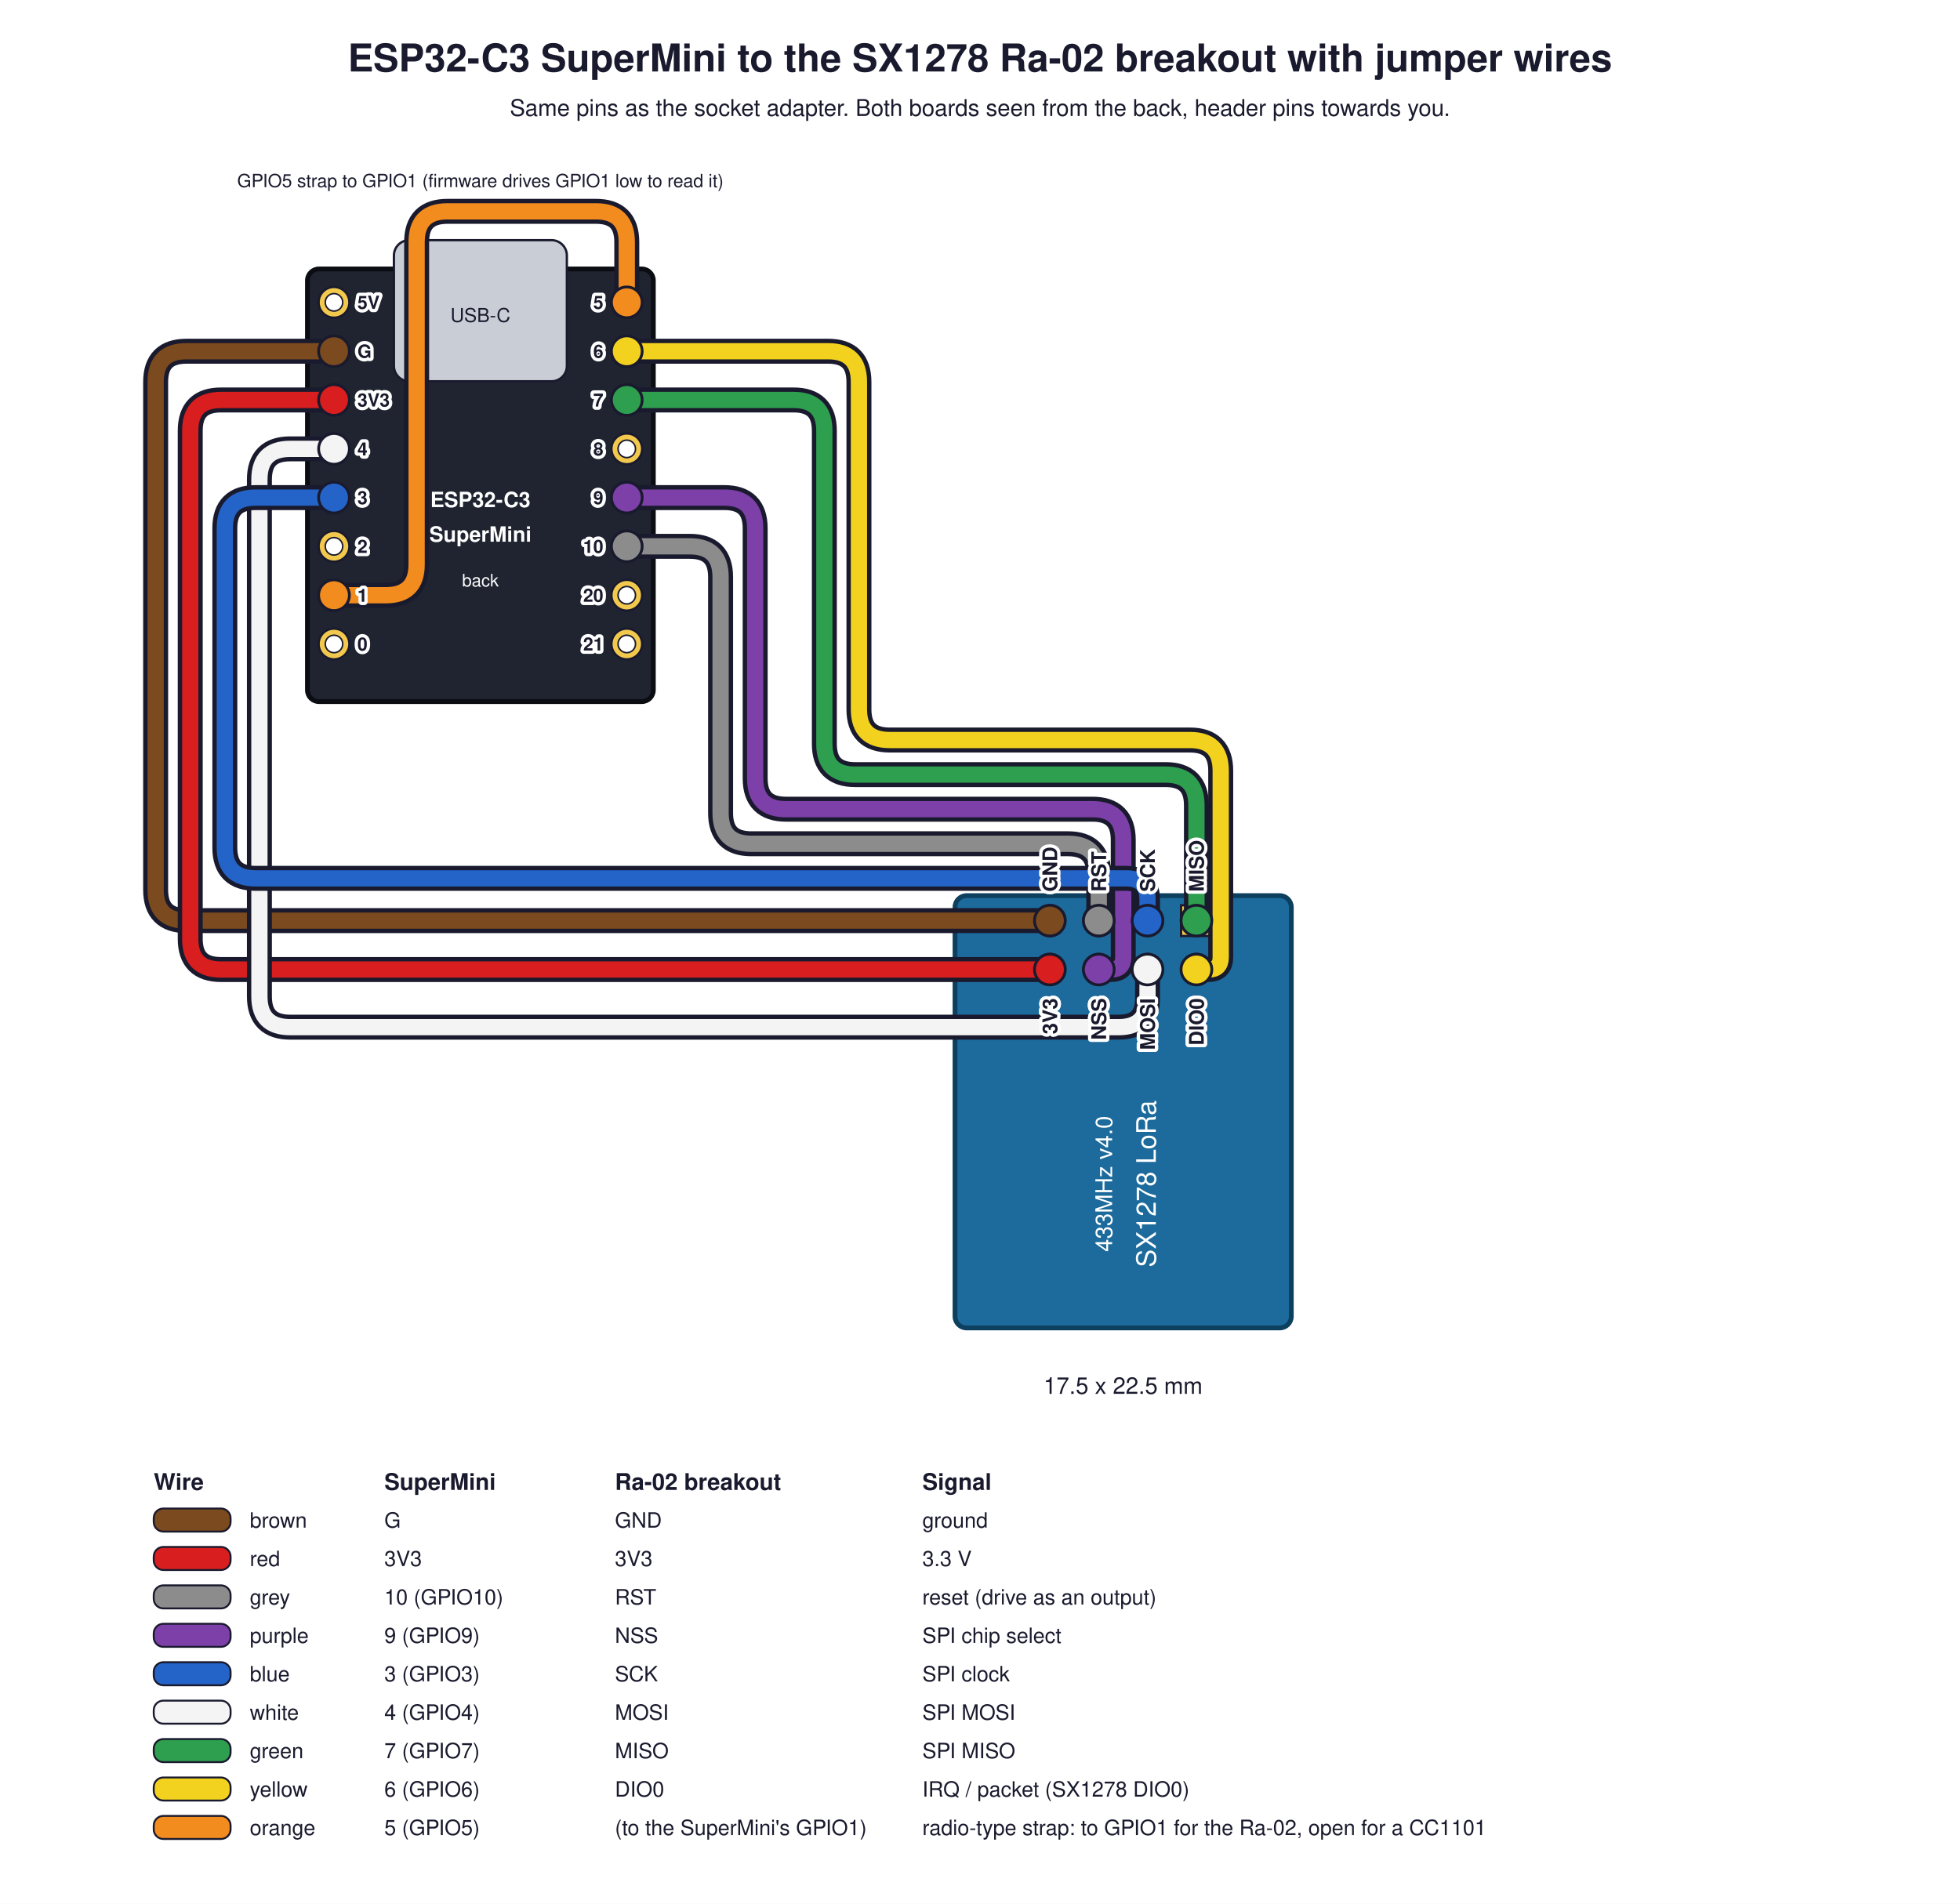
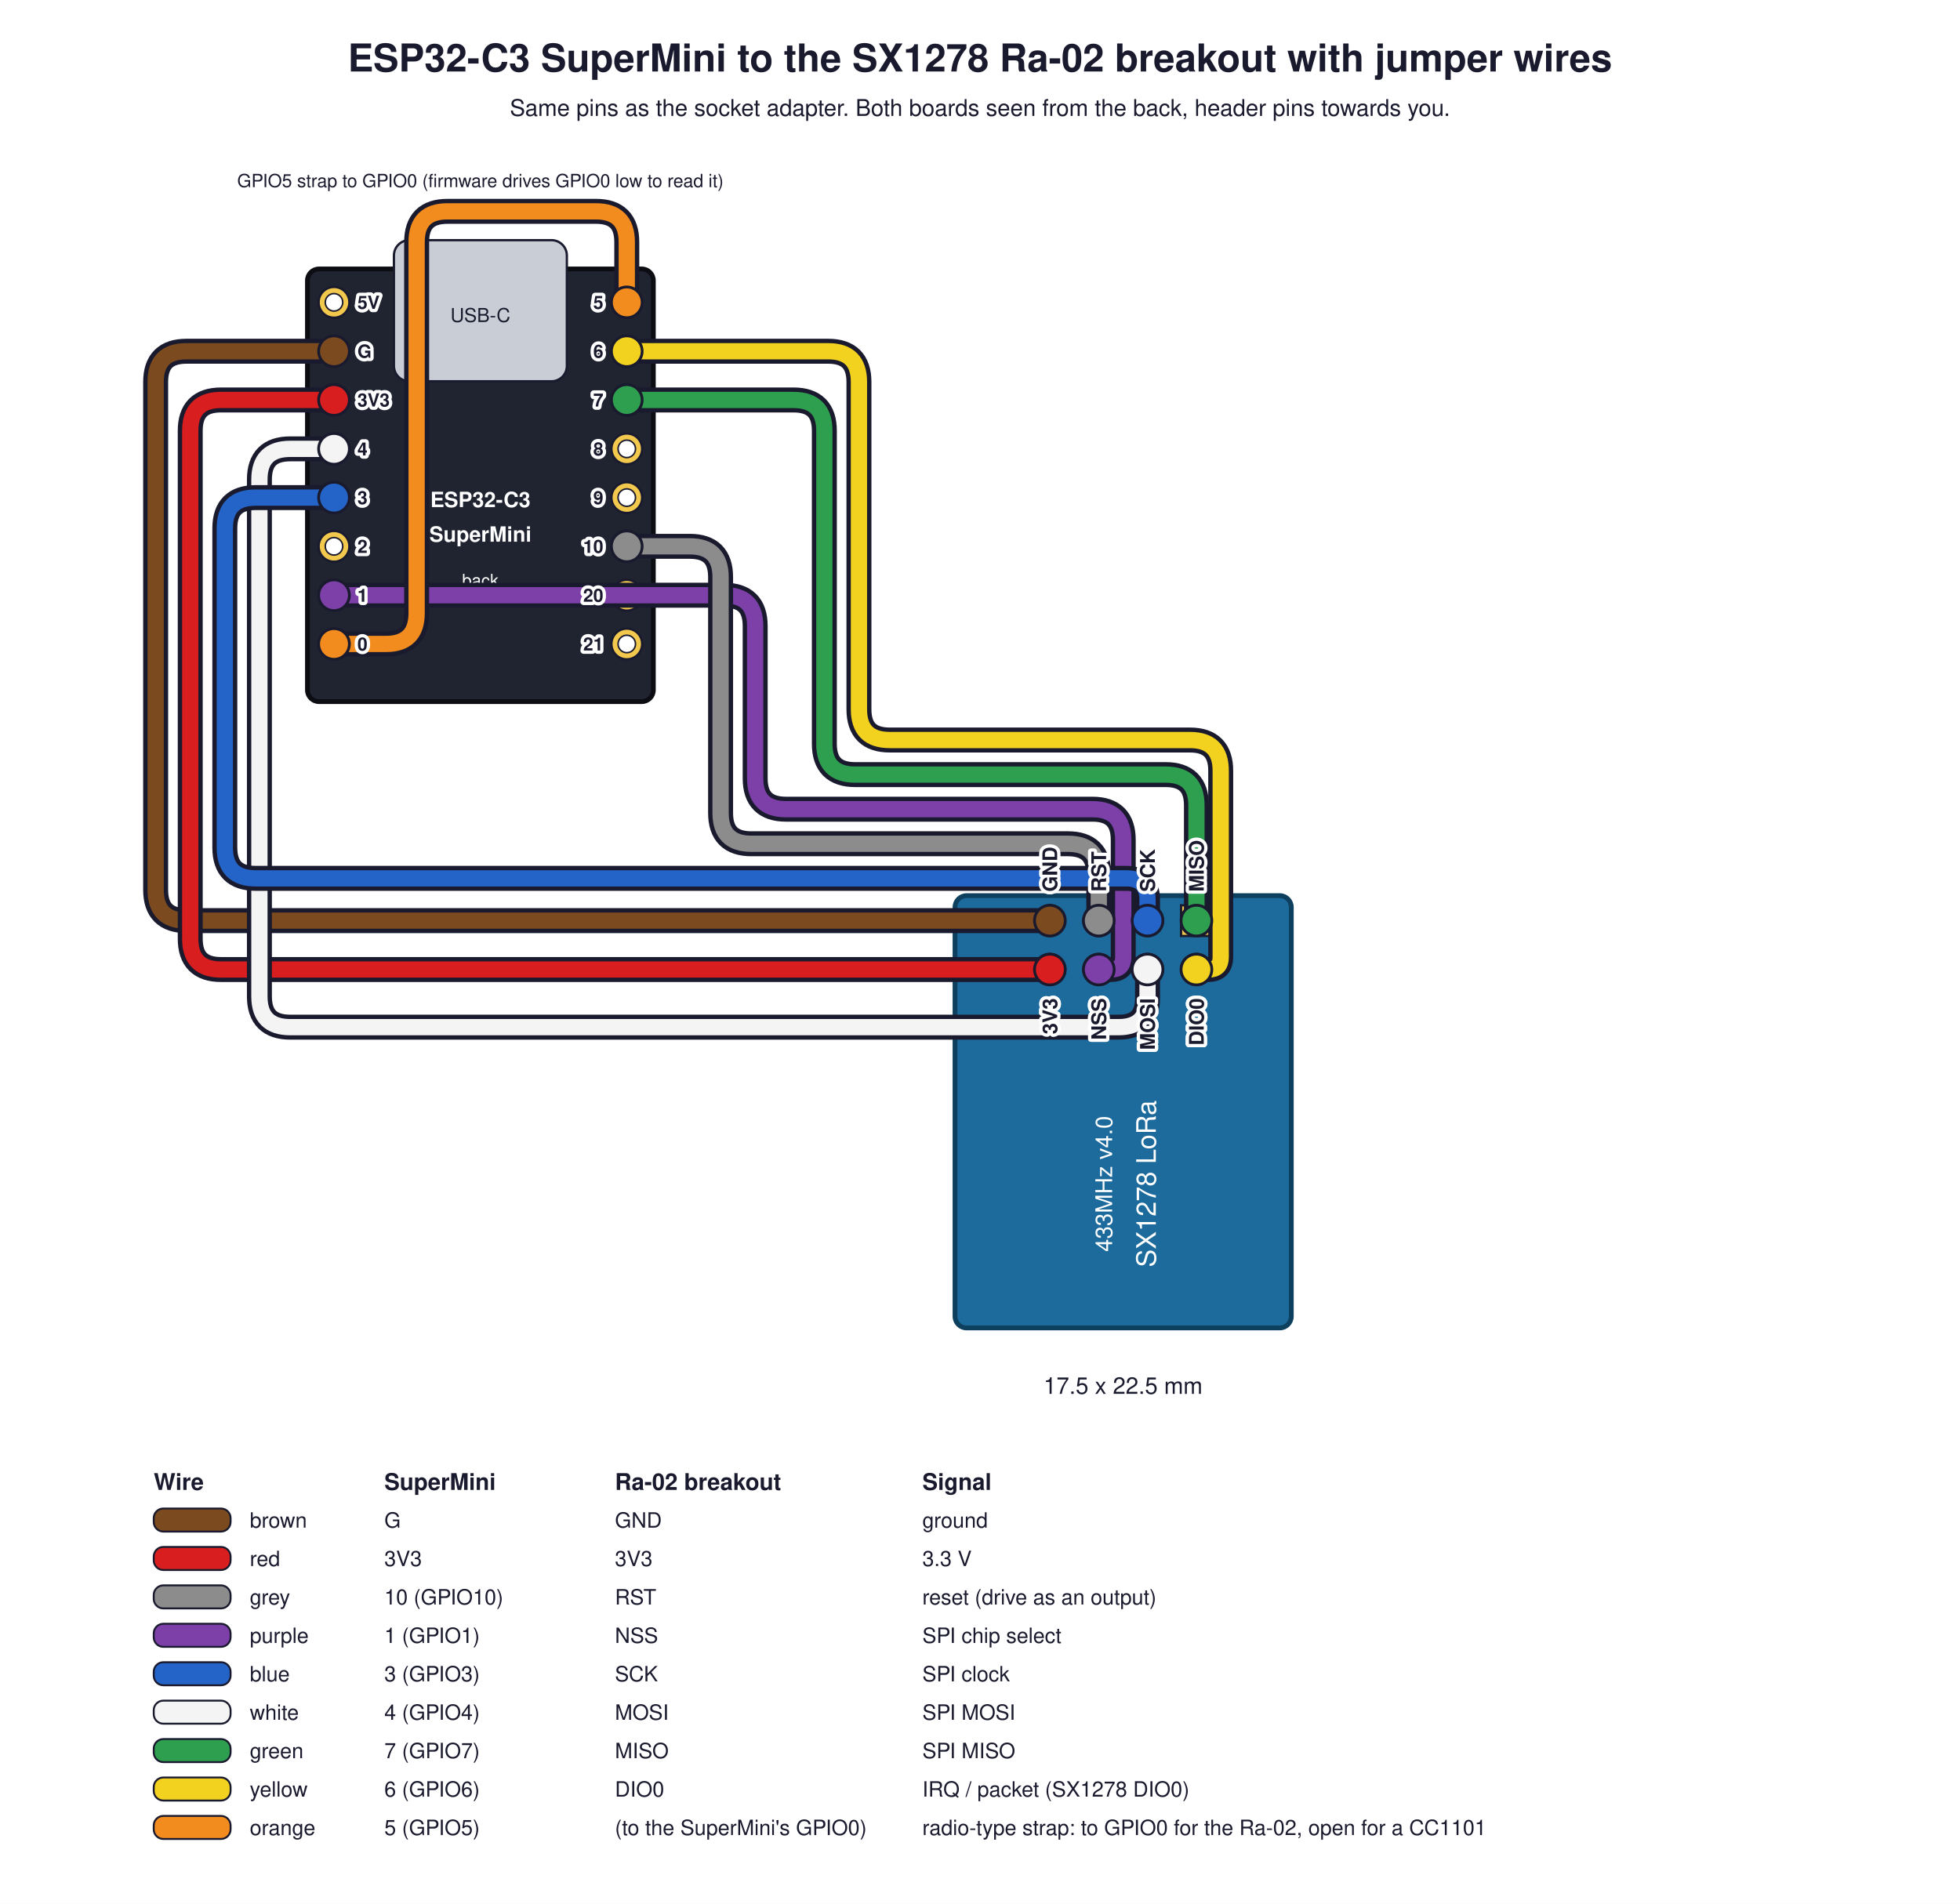
<svg xmlns="http://www.w3.org/2000/svg" width="1122" height="1090" viewBox="0 0 1122 1090">
  <rect width="100%" height="100%" fill="#ffffff" />
  <text x="561.0" y="33.0" font-size="22.0" font-family="Helvetica, Arial, sans-serif" font-weight="bold" fill="#1a1a2e" text-anchor="middle" dy="0.36em">ESP32-C3 SuperMini to the SX1278 Ra-02 breakout with jumper wires</text>
  <text x="561.0" y="61.6" font-size="13.2" font-family="Helvetica, Arial, sans-serif" fill="#1a1a2e" text-anchor="middle" dy="0.36em">Same pins as the socket adapter. Both boards seen from the back, header pins towards you.</text>
  <g transform="translate(546.7 512.8)">
    <text x="96.2" y="0.0" font-size="0.0" font-family="Helvetica, Arial, sans-serif" font-weight="bold" fill="#1a1a2e" text-anchor="middle" />
    <rect x="0.0" y="0.0" width="192.5" height="247.5" rx="6.6" fill="#1c6b9c" stroke="#0d3f5e" stroke-width="2.75" />
    <text x="96.2" y="280.5" font-size="13.2" font-family="Helvetica, Arial, sans-serif" font-weight="normal" fill="#1a1a2e" text-anchor="middle" dy="0.36em">17.5 x 22.5 mm</text>
    <text x="109.4" y="165.0" font-size="15.4" font-family="Helvetica, Arial, sans-serif" font-weight="normal" fill="#ffffff" text-anchor="middle" dy="0.36em" transform="rotate(-90 109.4 165.0)">SX1278 LoRa</text>
    <text x="85.2" y="165.0" font-size="13.2" font-family="Helvetica, Arial, sans-serif" font-weight="normal" fill="#ffffff" text-anchor="middle" dy="0.36em" transform="rotate(-90 85.2 165.0)">433MHz v4.0</text>
    <rect x="129.4" y="5.5" width="17.6" height="17.6" rx="0.0" fill="#f2c94c" stroke="#1a1a2e" stroke-width="1.32" />
    <circle cx="138.2" cy="14.3" r="5.0" fill="#ffffff" stroke="#1a1a2e" stroke-width="0.88" />
    <text x="138.2" y="14.3" font-size="8.2" font-family="Helvetica, Arial, sans-serif" font-weight="bold" fill="#1a1a2e" text-anchor="middle" dy="0.36em">1</text>
    <text x="138.2" y="-2.2" font-size="11.6" font-family="Helvetica, Arial, sans-serif" font-weight="bold" fill="#1a1a2e" text-anchor="start" dy="0.36em" transform="rotate(-90 138.2 -2.2)" stroke="#ffffff" stroke-width="3.8" paint-order="stroke" stroke-linejoin="round">MISO</text>
    <circle cx="138.2" cy="42.2" r="8.8" fill="#f2c94c" stroke="#1a1a2e" stroke-width="1.32" />
    <circle cx="138.2" cy="42.2" r="5.0" fill="#ffffff" stroke="#1a1a2e" stroke-width="0.88" />
    <text x="138.2" y="42.2" font-size="8.2" font-family="Helvetica, Arial, sans-serif" font-weight="bold" fill="#1a1a2e" text-anchor="middle" dy="0.36em">2</text>
    <text x="138.2" y="58.7" font-size="11.6" font-family="Helvetica, Arial, sans-serif" font-weight="bold" fill="#1a1a2e" text-anchor="end" dy="0.36em" transform="rotate(-90 138.2 58.7)" stroke="#ffffff" stroke-width="3.8" paint-order="stroke" stroke-linejoin="round">DIO0</text>
    <circle cx="110.2" cy="14.3" r="8.8" fill="#f2c94c" stroke="#1a1a2e" stroke-width="1.32" />
    <circle cx="110.2" cy="14.3" r="5.0" fill="#ffffff" stroke="#1a1a2e" stroke-width="0.88" />
    <text x="110.2" y="14.3" font-size="8.2" font-family="Helvetica, Arial, sans-serif" font-weight="bold" fill="#1a1a2e" text-anchor="middle" dy="0.36em">3</text>
    <text x="110.2" y="-2.2" font-size="11.6" font-family="Helvetica, Arial, sans-serif" font-weight="bold" fill="#1a1a2e" text-anchor="start" dy="0.36em" transform="rotate(-90 110.2 -2.2)" stroke="#ffffff" stroke-width="3.8" paint-order="stroke" stroke-linejoin="round">SCK</text>
    <circle cx="110.2" cy="42.2" r="8.8" fill="#f2c94c" stroke="#1a1a2e" stroke-width="1.32" />
    <circle cx="110.2" cy="42.2" r="5.0" fill="#ffffff" stroke="#1a1a2e" stroke-width="0.88" />
    <text x="110.2" y="42.2" font-size="8.2" font-family="Helvetica, Arial, sans-serif" font-weight="bold" fill="#1a1a2e" text-anchor="middle" dy="0.36em">4</text>
    <text x="110.2" y="58.7" font-size="11.6" font-family="Helvetica, Arial, sans-serif" font-weight="bold" fill="#1a1a2e" text-anchor="end" dy="0.36em" transform="rotate(-90 110.2 58.7)" stroke="#ffffff" stroke-width="3.8" paint-order="stroke" stroke-linejoin="round">MOSI</text>
    <circle cx="82.3" cy="14.3" r="8.8" fill="#f2c94c" stroke="#1a1a2e" stroke-width="1.32" />
    <circle cx="82.3" cy="14.3" r="5.0" fill="#ffffff" stroke="#1a1a2e" stroke-width="0.88" />
    <text x="82.3" y="14.3" font-size="8.2" font-family="Helvetica, Arial, sans-serif" font-weight="bold" fill="#1a1a2e" text-anchor="middle" dy="0.36em">5</text>
    <text x="82.3" y="-2.2" font-size="11.6" font-family="Helvetica, Arial, sans-serif" font-weight="bold" fill="#1a1a2e" text-anchor="start" dy="0.36em" transform="rotate(-90 82.3 -2.2)" stroke="#ffffff" stroke-width="3.8" paint-order="stroke" stroke-linejoin="round">RST</text>
    <circle cx="82.3" cy="42.2" r="8.8" fill="#f2c94c" stroke="#1a1a2e" stroke-width="1.32" />
    <circle cx="82.3" cy="42.2" r="5.0" fill="#ffffff" stroke="#1a1a2e" stroke-width="0.88" />
    <text x="82.3" y="42.2" font-size="8.2" font-family="Helvetica, Arial, sans-serif" font-weight="bold" fill="#1a1a2e" text-anchor="middle" dy="0.36em">6</text>
    <text x="82.3" y="58.7" font-size="11.6" font-family="Helvetica, Arial, sans-serif" font-weight="bold" fill="#1a1a2e" text-anchor="end" dy="0.36em" transform="rotate(-90 82.3 58.7)" stroke="#ffffff" stroke-width="3.8" paint-order="stroke" stroke-linejoin="round">NSS</text>
    <circle cx="54.3" cy="14.3" r="8.8" fill="#f2c94c" stroke="#1a1a2e" stroke-width="1.32" />
    <circle cx="54.3" cy="14.3" r="5.0" fill="#ffffff" stroke="#1a1a2e" stroke-width="0.88" />
    <text x="54.3" y="14.3" font-size="8.2" font-family="Helvetica, Arial, sans-serif" font-weight="bold" fill="#1a1a2e" text-anchor="middle" dy="0.36em">7</text>
    <text x="54.3" y="-2.2" font-size="11.6" font-family="Helvetica, Arial, sans-serif" font-weight="bold" fill="#1a1a2e" text-anchor="start" dy="0.36em" transform="rotate(-90 54.3 -2.2)" stroke="#ffffff" stroke-width="3.8" paint-order="stroke" stroke-linejoin="round">GND</text>
    <circle cx="54.3" cy="42.2" r="8.8" fill="#f2c94c" stroke="#1a1a2e" stroke-width="1.32" />
    <circle cx="54.3" cy="42.2" r="5.0" fill="#ffffff" stroke="#1a1a2e" stroke-width="0.88" />
    <text x="54.3" y="42.2" font-size="8.2" font-family="Helvetica, Arial, sans-serif" font-weight="bold" fill="#1a1a2e" text-anchor="middle" dy="0.36em">8</text>
    <text x="54.3" y="58.7" font-size="11.6" font-family="Helvetica, Arial, sans-serif" font-weight="bold" fill="#1a1a2e" text-anchor="end" dy="0.36em" transform="rotate(-90 54.3 58.7)" stroke="#ffffff" stroke-width="3.8" paint-order="stroke" stroke-linejoin="round">3V3</text>
  </g>
  <g transform="translate(176.0 154.0)">
    <text x="99.0" y="0.0" font-size="0.0" font-family="Helvetica, Arial, sans-serif" font-weight="bold" fill="#1a1a2e" text-anchor="middle" />
    <rect x="0.0" y="0.0" width="198.0" height="247.7" rx="6.6" fill="#1f2430" stroke="#0b0d12" stroke-width="2.75" />
    <rect x="49.5" y="-16.5" width="99.0" height="80.8" rx="8.8" fill="#c9ced6" stroke="#1a1a2e" stroke-width="1.32" />
    <text x="99.0" y="26.4" font-size="11.0" font-family="Helvetica, Arial, sans-serif" font-weight="normal" fill="#1a1a2e" text-anchor="middle" dy="0.36em">USB-C</text>
    <text x="99.0" y="132.0" font-size="12.1" font-family="Helvetica, Arial, sans-serif" font-weight="bold" fill="#ffffff" text-anchor="middle" dy="0.36em">ESP32-C3</text>
    <text x="99.0" y="151.8" font-size="12.1" font-family="Helvetica, Arial, sans-serif" font-weight="bold" fill="#ffffff" text-anchor="middle" dy="0.36em">SuperMini</text>
    <text x="99.0" y="178.2" font-size="9.9" font-family="Helvetica, Arial, sans-serif" font-weight="normal" fill="#ffffff" text-anchor="middle" dy="0.36em">back</text>
    <circle cx="182.8" cy="19.1" r="8.8" fill="#f2c94c" stroke="#1a1a2e" stroke-width="1.32" />
    <circle cx="182.8" cy="19.1" r="5.0" fill="#ffffff" stroke="#1a1a2e" stroke-width="0.88" />
    <text x="169.4" y="19.1" font-size="10.4" font-family="Helvetica, Arial, sans-serif" font-weight="bold" fill="#ffffff" text-anchor="end" dy="0.36em">5</text>
    <circle cx="15.2" cy="19.1" r="8.8" fill="#f2c94c" stroke="#1a1a2e" stroke-width="1.32" />
    <circle cx="15.2" cy="19.1" r="5.0" fill="#ffffff" stroke="#1a1a2e" stroke-width="0.88" />
    <text x="28.6" y="19.1" font-size="10.4" font-family="Helvetica, Arial, sans-serif" font-weight="bold" fill="#ffffff" text-anchor="start" dy="0.36em">5V</text>
    <circle cx="182.8" cy="47.1" r="8.8" fill="#f2c94c" stroke="#1a1a2e" stroke-width="1.32" />
    <circle cx="182.8" cy="47.1" r="5.0" fill="#ffffff" stroke="#1a1a2e" stroke-width="0.88" />
    <text x="169.4" y="47.1" font-size="10.4" font-family="Helvetica, Arial, sans-serif" font-weight="bold" fill="#ffffff" text-anchor="end" dy="0.36em">6</text>
    <circle cx="15.2" cy="47.1" r="8.8" fill="#f2c94c" stroke="#1a1a2e" stroke-width="1.32" />
    <circle cx="15.2" cy="47.1" r="5.0" fill="#ffffff" stroke="#1a1a2e" stroke-width="0.88" />
    <text x="28.6" y="47.1" font-size="10.4" font-family="Helvetica, Arial, sans-serif" font-weight="bold" fill="#ffffff" text-anchor="start" dy="0.36em">G</text>
    <circle cx="182.8" cy="75.0" r="8.8" fill="#f2c94c" stroke="#1a1a2e" stroke-width="1.32" />
    <circle cx="182.8" cy="75.0" r="5.0" fill="#ffffff" stroke="#1a1a2e" stroke-width="0.88" />
    <text x="169.4" y="75.0" font-size="10.4" font-family="Helvetica, Arial, sans-serif" font-weight="bold" fill="#ffffff" text-anchor="end" dy="0.36em">7</text>
    <circle cx="15.2" cy="75.0" r="8.8" fill="#f2c94c" stroke="#1a1a2e" stroke-width="1.32" />
    <circle cx="15.2" cy="75.0" r="5.0" fill="#ffffff" stroke="#1a1a2e" stroke-width="0.88" />
    <text x="28.6" y="75.0" font-size="10.4" font-family="Helvetica, Arial, sans-serif" font-weight="bold" fill="#ffffff" text-anchor="start" dy="0.36em">3V3</text>
    <circle cx="182.8" cy="103.0" r="8.8" fill="#f2c94c" stroke="#1a1a2e" stroke-width="1.32" />
    <circle cx="182.8" cy="103.0" r="5.0" fill="#ffffff" stroke="#1a1a2e" stroke-width="0.88" />
    <text x="169.4" y="103.0" font-size="10.4" font-family="Helvetica, Arial, sans-serif" font-weight="bold" fill="#ffffff" text-anchor="end" dy="0.36em">8</text>
    <circle cx="15.2" cy="103.0" r="8.8" fill="#f2c94c" stroke="#1a1a2e" stroke-width="1.32" />
    <circle cx="15.2" cy="103.0" r="5.0" fill="#ffffff" stroke="#1a1a2e" stroke-width="0.88" />
    <text x="28.6" y="103.0" font-size="10.4" font-family="Helvetica, Arial, sans-serif" font-weight="bold" fill="#ffffff" text-anchor="start" dy="0.36em">4</text>
    <circle cx="182.8" cy="130.9" r="8.8" fill="#f2c94c" stroke="#1a1a2e" stroke-width="1.32" />
    <circle cx="182.8" cy="130.9" r="5.0" fill="#ffffff" stroke="#1a1a2e" stroke-width="0.88" />
    <text x="169.4" y="130.9" font-size="10.4" font-family="Helvetica, Arial, sans-serif" font-weight="bold" fill="#ffffff" text-anchor="end" dy="0.36em">9</text>
    <circle cx="15.2" cy="130.9" r="8.8" fill="#f2c94c" stroke="#1a1a2e" stroke-width="1.32" />
    <circle cx="15.2" cy="130.9" r="5.0" fill="#ffffff" stroke="#1a1a2e" stroke-width="0.88" />
    <text x="28.6" y="130.9" font-size="10.4" font-family="Helvetica, Arial, sans-serif" font-weight="bold" fill="#ffffff" text-anchor="start" dy="0.36em">3</text>
    <circle cx="182.8" cy="158.8" r="8.8" fill="#f2c94c" stroke="#1a1a2e" stroke-width="1.32" />
    <circle cx="182.8" cy="158.8" r="5.0" fill="#ffffff" stroke="#1a1a2e" stroke-width="0.88" />
    <text x="169.4" y="158.8" font-size="10.4" font-family="Helvetica, Arial, sans-serif" font-weight="bold" fill="#ffffff" text-anchor="end" dy="0.36em">10</text>
    <circle cx="15.2" cy="158.8" r="8.8" fill="#f2c94c" stroke="#1a1a2e" stroke-width="1.32" />
    <circle cx="15.2" cy="158.8" r="5.0" fill="#ffffff" stroke="#1a1a2e" stroke-width="0.88" />
    <text x="28.6" y="158.8" font-size="10.4" font-family="Helvetica, Arial, sans-serif" font-weight="bold" fill="#ffffff" text-anchor="start" dy="0.36em">2</text>
    <circle cx="182.8" cy="186.8" r="8.8" fill="#f2c94c" stroke="#1a1a2e" stroke-width="1.32" />
    <circle cx="182.8" cy="186.8" r="5.0" fill="#ffffff" stroke="#1a1a2e" stroke-width="0.88" />
    <text x="169.4" y="186.8" font-size="10.4" font-family="Helvetica, Arial, sans-serif" font-weight="bold" fill="#ffffff" text-anchor="end" dy="0.36em">20</text>
    <circle cx="15.2" cy="186.8" r="8.8" fill="#f2c94c" stroke="#1a1a2e" stroke-width="1.32" />
    <circle cx="15.2" cy="186.8" r="5.0" fill="#ffffff" stroke="#1a1a2e" stroke-width="0.88" />
    <text x="28.6" y="186.8" font-size="10.4" font-family="Helvetica, Arial, sans-serif" font-weight="bold" fill="#ffffff" text-anchor="start" dy="0.36em">1</text>
    <circle cx="182.8" cy="214.7" r="8.8" fill="#f2c94c" stroke="#1a1a2e" stroke-width="1.32" />
    <circle cx="182.8" cy="214.7" r="5.0" fill="#ffffff" stroke="#1a1a2e" stroke-width="0.88" />
    <text x="169.4" y="214.7" font-size="10.4" font-family="Helvetica, Arial, sans-serif" font-weight="bold" fill="#ffffff" text-anchor="end" dy="0.36em">21</text>
    <circle cx="15.2" cy="214.7" r="8.8" fill="#f2c94c" stroke="#1a1a2e" stroke-width="1.32" />
    <circle cx="15.2" cy="214.7" r="5.0" fill="#ffffff" stroke="#1a1a2e" stroke-width="0.88" />
    <text x="28.6" y="214.7" font-size="10.4" font-family="Helvetica, Arial, sans-serif" font-weight="bold" fill="#ffffff" text-anchor="start" dy="0.36em">0</text>
  </g>
  <path d="M 358.8 201.1 L 474.1 201.1 Q 491.7 201.1 491.7 218.7 L 491.7 406.1 Q 491.7 423.7 509.3 423.7 L 681.2 423.7 Q 698.8 423.7 698.8 441.3 L 698.8 548.1 Q 698.8 555.1 691.8 555.1 L 684.9 555.1" fill="none" stroke="#1a1a2e" stroke-width="14.3" stroke-linecap="round" />
  <path d="M 358.8 201.1 L 474.1 201.1 Q 491.7 201.1 491.7 218.7 L 491.7 406.1 Q 491.7 423.7 509.3 423.7 L 681.2 423.7 Q 698.8 423.7 698.8 441.3 L 698.8 548.1 Q 698.8 555.1 691.8 555.1 L 684.9 555.1" fill="none" stroke="#f2d21e" stroke-width="9.3" stroke-linecap="round" />
  <circle cx="358.8" cy="201.1" r="8.8" fill="#f2d21e" stroke="#1a1a2e" stroke-width="1.6" />
  <circle cx="684.9" cy="555.1" r="8.8" fill="#f2d21e" stroke="#1a1a2e" stroke-width="1.6" />
  <path d="M 358.8 229.0 L 454.3 229.0 Q 471.9 229.0 471.9 246.6 L 471.9 425.9 Q 471.9 443.5 489.5 443.5 L 667.3 443.5 Q 684.9 443.5 684.9 461.1 L 684.9 527.1" fill="none" stroke="#1a1a2e" stroke-width="14.3" stroke-linecap="round" />
  <path d="M 358.8 229.0 L 454.3 229.0 Q 471.9 229.0 471.9 246.6 L 471.9 425.9 Q 471.9 443.5 489.5 443.5 L 667.3 443.5 Q 684.9 443.5 684.9 461.1 L 684.9 527.1" fill="none" stroke="#2e9e4f" stroke-width="9.3" stroke-linecap="round" />
  <circle cx="358.8" cy="229.0" r="8.8" fill="#2e9e4f" stroke="#1a1a2e" stroke-width="1.6" />
  <circle cx="684.9" cy="527.1" r="8.8" fill="#2e9e4f" stroke="#1a1a2e" stroke-width="1.6" />
-   <path d="M 358.8 284.9 L 414.7 284.9 Q 432.3 284.9 432.3 302.5 L 432.3 445.7 Q 432.3 463.3 449.9 463.3 L 625.4 463.3 Q 643.0 463.3 643.0 480.9 L 643.0 548.1 Q 643.0 555.1 636.0 555.1 L 629.0 555.1" fill="none" stroke="#1a1a2e" stroke-width="14.3" stroke-linecap="round" />
-   <path d="M 358.8 284.9 L 414.7 284.9 Q 432.3 284.9 432.3 302.5 L 432.3 445.7 Q 432.3 463.3 449.9 463.3 L 625.4 463.3 Q 643.0 463.3 643.0 480.9 L 643.0 548.1 Q 643.0 555.1 636.0 555.1 L 629.0 555.1" fill="none" stroke="#7d3fa8" stroke-width="9.3" stroke-linecap="round" />
-   <circle cx="358.8" cy="284.9" r="8.8" fill="#7d3fa8" stroke="#1a1a2e" stroke-width="1.6" />
+   <path d="M 191.2 340.8 L 414.7 340.8 Q 432.3 340.8 432.3 358.4 L 432.3 445.7 Q 432.3 463.3 449.9 463.3 L 625.4 463.3 Q 643.0 463.3 643.0 480.9 L 643.0 548.1 Q 643.0 555.1 636.0 555.1 L 629.0 555.1" fill="none" stroke="#1a1a2e" stroke-width="14.3" stroke-linecap="round" />
+   <path d="M 191.2 340.8 L 414.7 340.8 Q 432.3 340.8 432.3 358.4 L 432.3 445.7 Q 432.3 463.3 449.9 463.3 L 625.4 463.3 Q 643.0 463.3 643.0 480.9 L 643.0 548.1 Q 643.0 555.1 636.0 555.1 L 629.0 555.1" fill="none" stroke="#7d3fa8" stroke-width="9.3" stroke-linecap="round" />
+   <circle cx="191.2" cy="340.8" r="8.8" fill="#7d3fa8" stroke="#1a1a2e" stroke-width="1.6" />
  <circle cx="629.0" cy="555.1" r="8.8" fill="#7d3fa8" stroke="#1a1a2e" stroke-width="1.6" />
  <path d="M 358.8 312.8 L 394.9 312.8 Q 412.5 312.8 412.5 330.4 L 412.5 465.5 Q 412.5 483.1 430.1 483.1 L 611.4 483.1 Q 629.0 483.1 629.0 500.7 L 629.0 527.1" fill="none" stroke="#1a1a2e" stroke-width="14.3" stroke-linecap="round" />
  <path d="M 358.8 312.8 L 394.9 312.8 Q 412.5 312.8 412.5 330.4 L 412.5 465.5 Q 412.5 483.1 430.1 483.1 L 611.4 483.1 Q 629.0 483.1 629.0 500.7 L 629.0 527.1" fill="none" stroke="#8c8c8c" stroke-width="9.3" stroke-linecap="round" />
  <circle cx="358.8" cy="312.8" r="8.8" fill="#8c8c8c" stroke="#1a1a2e" stroke-width="1.6" />
  <circle cx="629.0" cy="527.1" r="8.8" fill="#8c8c8c" stroke="#1a1a2e" stroke-width="1.6" />
  <path d="M 191.2 201.1 L 106.7 201.1 Q 89.1 201.1 89.1 218.7 L 89.1 509.5 Q 89.1 527.1 106.7 527.1 L 601.0 527.1" fill="none" stroke="#1a1a2e" stroke-width="14.3" stroke-linecap="round" />
  <path d="M 191.2 201.1 L 106.7 201.1 Q 89.1 201.1 89.1 218.7 L 89.1 509.5 Q 89.1 527.1 106.7 527.1 L 601.0 527.1" fill="none" stroke="#7b4a1e" stroke-width="9.3" stroke-linecap="round" />
  <circle cx="191.2" cy="201.1" r="8.8" fill="#7b4a1e" stroke="#1a1a2e" stroke-width="1.6" />
  <circle cx="601.0" cy="527.1" r="8.8" fill="#7b4a1e" stroke="#1a1a2e" stroke-width="1.6" />
  <path d="M 191.2 229.0 L 126.5 229.0 Q 108.9 229.0 108.9 246.6 L 108.9 537.5 Q 108.9 555.1 126.5 555.1 L 601.0 555.1" fill="none" stroke="#1a1a2e" stroke-width="14.3" stroke-linecap="round" />
  <path d="M 191.2 229.0 L 126.5 229.0 Q 108.9 229.0 108.9 246.6 L 108.9 537.5 Q 108.9 555.1 126.5 555.1 L 601.0 555.1" fill="none" stroke="#d81e1e" stroke-width="9.3" stroke-linecap="round" />
  <circle cx="191.2" cy="229.0" r="8.8" fill="#d81e1e" stroke="#1a1a2e" stroke-width="1.6" />
  <circle cx="601.0" cy="555.1" r="8.8" fill="#d81e1e" stroke="#1a1a2e" stroke-width="1.6" />
  <path d="M 191.2 257.0 L 166.1 257.0 Q 148.5 257.0 148.5 274.6 L 148.5 570.5 Q 148.5 588.1 166.1 588.1 L 640.4 588.1 Q 656.9 588.1 656.9 571.6 L 656.9 555.1" fill="none" stroke="#1a1a2e" stroke-width="14.3" stroke-linecap="round" />
  <path d="M 191.2 257.0 L 166.1 257.0 Q 148.5 257.0 148.5 274.6 L 148.5 570.5 Q 148.5 588.1 166.1 588.1 L 640.4 588.1 Q 656.9 588.1 656.9 571.6 L 656.9 555.1" fill="none" stroke="#f4f4f4" stroke-width="9.3" stroke-linecap="round" />
  <circle cx="191.2" cy="257.0" r="8.8" fill="#f4f4f4" stroke="#1a1a2e" stroke-width="1.6" />
  <circle cx="656.9" cy="555.1" r="8.8" fill="#f4f4f4" stroke="#1a1a2e" stroke-width="1.6" />
  <path d="M 191.2 284.9 L 146.3 284.9 Q 128.7 284.9 128.7 302.5 L 128.7 485.3 Q 128.7 502.9 146.3 502.9 L 644.8 502.9 Q 656.9 502.9 656.9 515.0 L 656.9 527.1" fill="none" stroke="#1a1a2e" stroke-width="14.3" stroke-linecap="round" />
  <path d="M 191.2 284.9 L 146.3 284.9 Q 128.7 284.9 128.7 302.5 L 128.7 485.3 Q 128.7 502.9 146.3 502.9 L 644.8 502.9 Q 656.9 502.9 656.9 515.0 L 656.9 527.1" fill="none" stroke="#2464c8" stroke-width="9.3" stroke-linecap="round" />
  <circle cx="191.2" cy="284.9" r="8.8" fill="#2464c8" stroke="#1a1a2e" stroke-width="1.6" />
  <circle cx="656.9" cy="527.1" r="8.8" fill="#2464c8" stroke="#1a1a2e" stroke-width="1.6" />
-   <path d="M 358.8 173.1 L 358.8 138.6 Q 358.8 121.0 341.2 121.0 L 256.1 121.0 Q 238.5 121.0 238.5 138.6 L 238.5 323.2 Q 238.5 340.8 220.9 340.8 L 191.2 340.8" fill="none" stroke="#1a1a2e" stroke-width="14.3" stroke-linecap="round" />
-   <path d="M 358.8 173.1 L 358.8 138.6 Q 358.8 121.0 341.2 121.0 L 256.1 121.0 Q 238.5 121.0 238.5 138.6 L 238.5 323.2 Q 238.5 340.8 220.9 340.8 L 191.2 340.8" fill="none" stroke="#f28c1e" stroke-width="9.3" stroke-linecap="round" />
+   <path d="M 358.8 173.1 L 358.8 138.6 Q 358.8 121.0 341.2 121.0 L 256.1 121.0 Q 238.5 121.0 238.5 138.6 L 238.5 351.1 Q 238.5 368.7 220.9 368.7 L 191.2 368.7" fill="none" stroke="#1a1a2e" stroke-width="14.3" stroke-linecap="round" />
+   <path d="M 358.8 173.1 L 358.8 138.6 Q 358.8 121.0 341.2 121.0 L 256.1 121.0 Q 238.5 121.0 238.5 138.6 L 238.5 351.1 Q 238.5 368.7 220.9 368.7 L 191.2 368.7" fill="none" stroke="#f28c1e" stroke-width="9.3" stroke-linecap="round" />
  <circle cx="358.8" cy="173.1" r="8.8" fill="#f28c1e" stroke="#1a1a2e" stroke-width="1.6" />
-   <circle cx="191.2" cy="340.8" r="8.8" fill="#f28c1e" stroke="#1a1a2e" stroke-width="1.6" />
-   <text x="275.0" y="103.4" font-size="10.4" font-family="Helvetica, Arial, sans-serif" fill="#1a1a2e" text-anchor="middle" dy="0.36em">GPIO5 strap to GPIO1 (firmware drives GPIO1 low to read it)</text>
+   <circle cx="191.2" cy="368.7" r="8.8" fill="#f28c1e" stroke="#1a1a2e" stroke-width="1.6" />
+   <text x="275.0" y="103.4" font-size="10.4" font-family="Helvetica, Arial, sans-serif" fill="#1a1a2e" text-anchor="middle" dy="0.36em">GPIO5 strap to GPIO0 (firmware drives GPIO0 low to read it)</text>
  <g transform="translate(546.7 512.8)">
    <text x="96.2" y="0.0" font-size="0.0" font-family="Helvetica, Arial, sans-serif" font-weight="bold" fill="#1a1a2e" text-anchor="middle" />
    <text x="54.3" y="-2.2" font-size="11.6" font-family="Helvetica, Arial, sans-serif" font-weight="bold" fill="#1a1a2e" text-anchor="start" dy="0.36em" transform="rotate(-90 54.3 -2.2)" stroke="#ffffff" stroke-width="3.8" paint-order="stroke" stroke-linejoin="round">GND</text>
    <text x="54.3" y="58.7" font-size="11.6" font-family="Helvetica, Arial, sans-serif" font-weight="bold" fill="#1a1a2e" text-anchor="end" dy="0.36em" transform="rotate(-90 54.3 58.7)" stroke="#ffffff" stroke-width="3.8" paint-order="stroke" stroke-linejoin="round">3V3</text>
    <text x="82.3" y="-2.2" font-size="11.6" font-family="Helvetica, Arial, sans-serif" font-weight="bold" fill="#1a1a2e" text-anchor="start" dy="0.36em" transform="rotate(-90 82.3 -2.2)" stroke="#ffffff" stroke-width="3.8" paint-order="stroke" stroke-linejoin="round">RST</text>
    <text x="82.3" y="58.7" font-size="11.6" font-family="Helvetica, Arial, sans-serif" font-weight="bold" fill="#1a1a2e" text-anchor="end" dy="0.36em" transform="rotate(-90 82.3 58.7)" stroke="#ffffff" stroke-width="3.8" paint-order="stroke" stroke-linejoin="round">NSS</text>
    <text x="110.2" y="-2.2" font-size="11.6" font-family="Helvetica, Arial, sans-serif" font-weight="bold" fill="#1a1a2e" text-anchor="start" dy="0.36em" transform="rotate(-90 110.2 -2.2)" stroke="#ffffff" stroke-width="3.8" paint-order="stroke" stroke-linejoin="round">SCK</text>
    <text x="110.2" y="58.7" font-size="11.6" font-family="Helvetica, Arial, sans-serif" font-weight="bold" fill="#1a1a2e" text-anchor="end" dy="0.36em" transform="rotate(-90 110.2 58.7)" stroke="#ffffff" stroke-width="3.8" paint-order="stroke" stroke-linejoin="round">MOSI</text>
    <text x="138.2" y="-2.2" font-size="11.6" font-family="Helvetica, Arial, sans-serif" font-weight="bold" fill="#1a1a2e" text-anchor="start" dy="0.36em" transform="rotate(-90 138.2 -2.2)" stroke="#ffffff" stroke-width="3.8" paint-order="stroke" stroke-linejoin="round">MISO</text>
    <text x="138.2" y="58.7" font-size="11.6" font-family="Helvetica, Arial, sans-serif" font-weight="bold" fill="#1a1a2e" text-anchor="end" dy="0.36em" transform="rotate(-90 138.2 58.7)" stroke="#ffffff" stroke-width="3.8" paint-order="stroke" stroke-linejoin="round">DIO0</text>
  </g>
  <g transform="translate(176.0 154.0)">
    <text x="99.0" y="0.0" font-size="0.0" font-family="Helvetica, Arial, sans-serif" font-weight="bold" fill="#1a1a2e" text-anchor="middle" />
    <text x="169.4" y="19.1" font-size="10.4" font-family="Helvetica, Arial, sans-serif" font-weight="bold" fill="#1a1a2e" text-anchor="end" dy="0.36em" stroke="#ffffff" stroke-width="3.8" paint-order="stroke" stroke-linejoin="round">5</text>
    <text x="28.6" y="19.1" font-size="10.4" font-family="Helvetica, Arial, sans-serif" font-weight="bold" fill="#1a1a2e" text-anchor="start" dy="0.36em" stroke="#ffffff" stroke-width="3.8" paint-order="stroke" stroke-linejoin="round">5V</text>
    <text x="169.4" y="47.1" font-size="10.4" font-family="Helvetica, Arial, sans-serif" font-weight="bold" fill="#1a1a2e" text-anchor="end" dy="0.36em" stroke="#ffffff" stroke-width="3.8" paint-order="stroke" stroke-linejoin="round">6</text>
    <text x="28.6" y="47.1" font-size="10.4" font-family="Helvetica, Arial, sans-serif" font-weight="bold" fill="#1a1a2e" text-anchor="start" dy="0.36em" stroke="#ffffff" stroke-width="3.8" paint-order="stroke" stroke-linejoin="round">G</text>
    <text x="169.4" y="75.0" font-size="10.4" font-family="Helvetica, Arial, sans-serif" font-weight="bold" fill="#1a1a2e" text-anchor="end" dy="0.36em" stroke="#ffffff" stroke-width="3.8" paint-order="stroke" stroke-linejoin="round">7</text>
    <text x="28.6" y="75.0" font-size="10.4" font-family="Helvetica, Arial, sans-serif" font-weight="bold" fill="#1a1a2e" text-anchor="start" dy="0.36em" stroke="#ffffff" stroke-width="3.8" paint-order="stroke" stroke-linejoin="round">3V3</text>
    <text x="169.4" y="103.0" font-size="10.4" font-family="Helvetica, Arial, sans-serif" font-weight="bold" fill="#1a1a2e" text-anchor="end" dy="0.36em" stroke="#ffffff" stroke-width="3.8" paint-order="stroke" stroke-linejoin="round">8</text>
    <text x="28.6" y="103.0" font-size="10.4" font-family="Helvetica, Arial, sans-serif" font-weight="bold" fill="#1a1a2e" text-anchor="start" dy="0.36em" stroke="#ffffff" stroke-width="3.8" paint-order="stroke" stroke-linejoin="round">4</text>
    <text x="169.4" y="130.9" font-size="10.4" font-family="Helvetica, Arial, sans-serif" font-weight="bold" fill="#1a1a2e" text-anchor="end" dy="0.36em" stroke="#ffffff" stroke-width="3.8" paint-order="stroke" stroke-linejoin="round">9</text>
    <text x="28.6" y="130.9" font-size="10.4" font-family="Helvetica, Arial, sans-serif" font-weight="bold" fill="#1a1a2e" text-anchor="start" dy="0.36em" stroke="#ffffff" stroke-width="3.8" paint-order="stroke" stroke-linejoin="round">3</text>
    <text x="169.4" y="158.8" font-size="10.4" font-family="Helvetica, Arial, sans-serif" font-weight="bold" fill="#1a1a2e" text-anchor="end" dy="0.36em" stroke="#ffffff" stroke-width="3.8" paint-order="stroke" stroke-linejoin="round">10</text>
    <text x="28.6" y="158.8" font-size="10.4" font-family="Helvetica, Arial, sans-serif" font-weight="bold" fill="#1a1a2e" text-anchor="start" dy="0.36em" stroke="#ffffff" stroke-width="3.8" paint-order="stroke" stroke-linejoin="round">2</text>
    <text x="169.4" y="186.8" font-size="10.4" font-family="Helvetica, Arial, sans-serif" font-weight="bold" fill="#1a1a2e" text-anchor="end" dy="0.36em" stroke="#ffffff" stroke-width="3.8" paint-order="stroke" stroke-linejoin="round">20</text>
    <text x="28.6" y="186.8" font-size="10.4" font-family="Helvetica, Arial, sans-serif" font-weight="bold" fill="#1a1a2e" text-anchor="start" dy="0.36em" stroke="#ffffff" stroke-width="3.8" paint-order="stroke" stroke-linejoin="round">1</text>
    <text x="169.4" y="214.7" font-size="10.4" font-family="Helvetica, Arial, sans-serif" font-weight="bold" fill="#1a1a2e" text-anchor="end" dy="0.36em" stroke="#ffffff" stroke-width="3.8" paint-order="stroke" stroke-linejoin="round">21</text>
    <text x="28.6" y="214.7" font-size="10.4" font-family="Helvetica, Arial, sans-serif" font-weight="bold" fill="#1a1a2e" text-anchor="start" dy="0.36em" stroke="#ffffff" stroke-width="3.8" paint-order="stroke" stroke-linejoin="round">0</text>
  </g>
  <text x="88.0" y="848.3" font-size="13.2" font-family="Helvetica, Arial, sans-serif" font-weight="bold" fill="#1a1a2e" dy="0.36em">Wire</text>
  <text x="220.0" y="848.3" font-size="13.2" font-family="Helvetica, Arial, sans-serif" font-weight="bold" fill="#1a1a2e" dy="0.36em">SuperMini</text>
  <text x="352.0" y="848.3" font-size="13.2" font-family="Helvetica, Arial, sans-serif" font-weight="bold" fill="#1a1a2e" dy="0.36em">Ra-02 breakout</text>
  <text x="528.0" y="848.3" font-size="13.2" font-family="Helvetica, Arial, sans-serif" font-weight="bold" fill="#1a1a2e" dy="0.36em">Signal</text>
  <rect x="88.0" y="863.7" width="44.0" height="13.2" fill="#7b4a1e" stroke="#1a1a2e" stroke-width="1.1" rx="5.5" />
  <text x="143.0" y="870.3" font-size="12.1" font-family="Helvetica, Arial, sans-serif" fill="#1a1a2e" dy="0.36em">brown</text>
  <text x="220.0" y="870.3" font-size="12.1" font-family="Helvetica, Arial, sans-serif" fill="#1a1a2e" dy="0.36em">G</text>
  <text x="352.0" y="870.3" font-size="12.1" font-family="Helvetica, Arial, sans-serif" fill="#1a1a2e" dy="0.36em">GND</text>
  <text x="528.0" y="870.3" font-size="12.1" font-family="Helvetica, Arial, sans-serif" fill="#1a1a2e" dy="0.36em">ground</text>
  <rect x="88.0" y="885.7" width="44.0" height="13.2" fill="#d81e1e" stroke="#1a1a2e" stroke-width="1.1" rx="5.5" />
  <text x="143.0" y="892.3" font-size="12.1" font-family="Helvetica, Arial, sans-serif" fill="#1a1a2e" dy="0.36em">red</text>
  <text x="220.0" y="892.3" font-size="12.1" font-family="Helvetica, Arial, sans-serif" fill="#1a1a2e" dy="0.36em">3V3</text>
  <text x="352.0" y="892.3" font-size="12.1" font-family="Helvetica, Arial, sans-serif" fill="#1a1a2e" dy="0.36em">3V3</text>
  <text x="528.0" y="892.3" font-size="12.1" font-family="Helvetica, Arial, sans-serif" fill="#1a1a2e" dy="0.36em">3.3 V</text>
  <rect x="88.0" y="907.7" width="44.0" height="13.2" fill="#8c8c8c" stroke="#1a1a2e" stroke-width="1.1" rx="5.5" />
  <text x="143.0" y="914.3" font-size="12.1" font-family="Helvetica, Arial, sans-serif" fill="#1a1a2e" dy="0.36em">grey</text>
  <text x="220.0" y="914.3" font-size="12.1" font-family="Helvetica, Arial, sans-serif" fill="#1a1a2e" dy="0.36em">10 (GPIO10)</text>
  <text x="352.0" y="914.3" font-size="12.1" font-family="Helvetica, Arial, sans-serif" fill="#1a1a2e" dy="0.36em">RST</text>
  <text x="528.0" y="914.3" font-size="12.1" font-family="Helvetica, Arial, sans-serif" fill="#1a1a2e" dy="0.36em">reset (drive as an output)</text>
  <rect x="88.0" y="929.7" width="44.0" height="13.2" fill="#7d3fa8" stroke="#1a1a2e" stroke-width="1.1" rx="5.5" />
  <text x="143.0" y="936.3" font-size="12.1" font-family="Helvetica, Arial, sans-serif" fill="#1a1a2e" dy="0.36em">purple</text>
-   <text x="220.0" y="936.3" font-size="12.1" font-family="Helvetica, Arial, sans-serif" fill="#1a1a2e" dy="0.36em">9 (GPIO9)</text>
+   <text x="220.0" y="936.3" font-size="12.1" font-family="Helvetica, Arial, sans-serif" fill="#1a1a2e" dy="0.36em">1 (GPIO1)</text>
  <text x="352.0" y="936.3" font-size="12.1" font-family="Helvetica, Arial, sans-serif" fill="#1a1a2e" dy="0.36em">NSS</text>
  <text x="528.0" y="936.3" font-size="12.1" font-family="Helvetica, Arial, sans-serif" fill="#1a1a2e" dy="0.36em">SPI chip select</text>
  <rect x="88.0" y="951.7" width="44.0" height="13.2" fill="#2464c8" stroke="#1a1a2e" stroke-width="1.1" rx="5.5" />
  <text x="143.0" y="958.3" font-size="12.1" font-family="Helvetica, Arial, sans-serif" fill="#1a1a2e" dy="0.36em">blue</text>
  <text x="220.0" y="958.3" font-size="12.1" font-family="Helvetica, Arial, sans-serif" fill="#1a1a2e" dy="0.36em">3 (GPIO3)</text>
  <text x="352.0" y="958.3" font-size="12.1" font-family="Helvetica, Arial, sans-serif" fill="#1a1a2e" dy="0.36em">SCK</text>
  <text x="528.0" y="958.3" font-size="12.1" font-family="Helvetica, Arial, sans-serif" fill="#1a1a2e" dy="0.36em">SPI clock</text>
  <rect x="88.0" y="973.7" width="44.0" height="13.2" fill="#f4f4f4" stroke="#1a1a2e" stroke-width="1.1" rx="5.5" />
  <text x="143.0" y="980.3" font-size="12.1" font-family="Helvetica, Arial, sans-serif" fill="#1a1a2e" dy="0.36em">white</text>
  <text x="220.0" y="980.3" font-size="12.1" font-family="Helvetica, Arial, sans-serif" fill="#1a1a2e" dy="0.36em">4 (GPIO4)</text>
  <text x="352.0" y="980.3" font-size="12.1" font-family="Helvetica, Arial, sans-serif" fill="#1a1a2e" dy="0.36em">MOSI</text>
  <text x="528.0" y="980.3" font-size="12.1" font-family="Helvetica, Arial, sans-serif" fill="#1a1a2e" dy="0.36em">SPI MOSI</text>
  <rect x="88.0" y="995.7" width="44.0" height="13.2" fill="#2e9e4f" stroke="#1a1a2e" stroke-width="1.1" rx="5.5" />
  <text x="143.0" y="1002.3" font-size="12.1" font-family="Helvetica, Arial, sans-serif" fill="#1a1a2e" dy="0.36em">green</text>
  <text x="220.0" y="1002.3" font-size="12.1" font-family="Helvetica, Arial, sans-serif" fill="#1a1a2e" dy="0.36em">7 (GPIO7)</text>
  <text x="352.0" y="1002.3" font-size="12.1" font-family="Helvetica, Arial, sans-serif" fill="#1a1a2e" dy="0.36em">MISO</text>
  <text x="528.0" y="1002.3" font-size="12.1" font-family="Helvetica, Arial, sans-serif" fill="#1a1a2e" dy="0.36em">SPI MISO</text>
  <rect x="88.0" y="1017.7" width="44.0" height="13.2" fill="#f2d21e" stroke="#1a1a2e" stroke-width="1.1" rx="5.5" />
  <text x="143.0" y="1024.3" font-size="12.1" font-family="Helvetica, Arial, sans-serif" fill="#1a1a2e" dy="0.36em">yellow</text>
  <text x="220.0" y="1024.3" font-size="12.1" font-family="Helvetica, Arial, sans-serif" fill="#1a1a2e" dy="0.36em">6 (GPIO6)</text>
  <text x="352.0" y="1024.3" font-size="12.1" font-family="Helvetica, Arial, sans-serif" fill="#1a1a2e" dy="0.36em">DIO0</text>
  <text x="528.0" y="1024.3" font-size="12.1" font-family="Helvetica, Arial, sans-serif" fill="#1a1a2e" dy="0.36em">IRQ / packet (SX1278 DIO0)</text>
  <rect x="88.0" y="1039.7" width="44.0" height="13.2" fill="#f28c1e" stroke="#1a1a2e" stroke-width="1.1" rx="5.5" />
  <text x="143.0" y="1046.3" font-size="12.1" font-family="Helvetica, Arial, sans-serif" fill="#1a1a2e" dy="0.36em">orange</text>
  <text x="220.0" y="1046.3" font-size="12.1" font-family="Helvetica, Arial, sans-serif" fill="#1a1a2e" dy="0.36em">5 (GPIO5)</text>
-   <text x="352.0" y="1046.3" font-size="12.1" font-family="Helvetica, Arial, sans-serif" fill="#1a1a2e" dy="0.36em">(to the SuperMini's GPIO1)</text>
-   <text x="528.0" y="1046.3" font-size="12.1" font-family="Helvetica, Arial, sans-serif" fill="#1a1a2e" dy="0.36em">radio-type strap: to GPIO1 for the Ra-02, open for a CC1101</text>
+   <text x="352.0" y="1046.3" font-size="12.1" font-family="Helvetica, Arial, sans-serif" fill="#1a1a2e" dy="0.36em">(to the SuperMini's GPIO0)</text>
+   <text x="528.0" y="1046.3" font-size="12.1" font-family="Helvetica, Arial, sans-serif" fill="#1a1a2e" dy="0.36em">radio-type strap: to GPIO0 for the Ra-02, open for a CC1101</text>
</svg>
